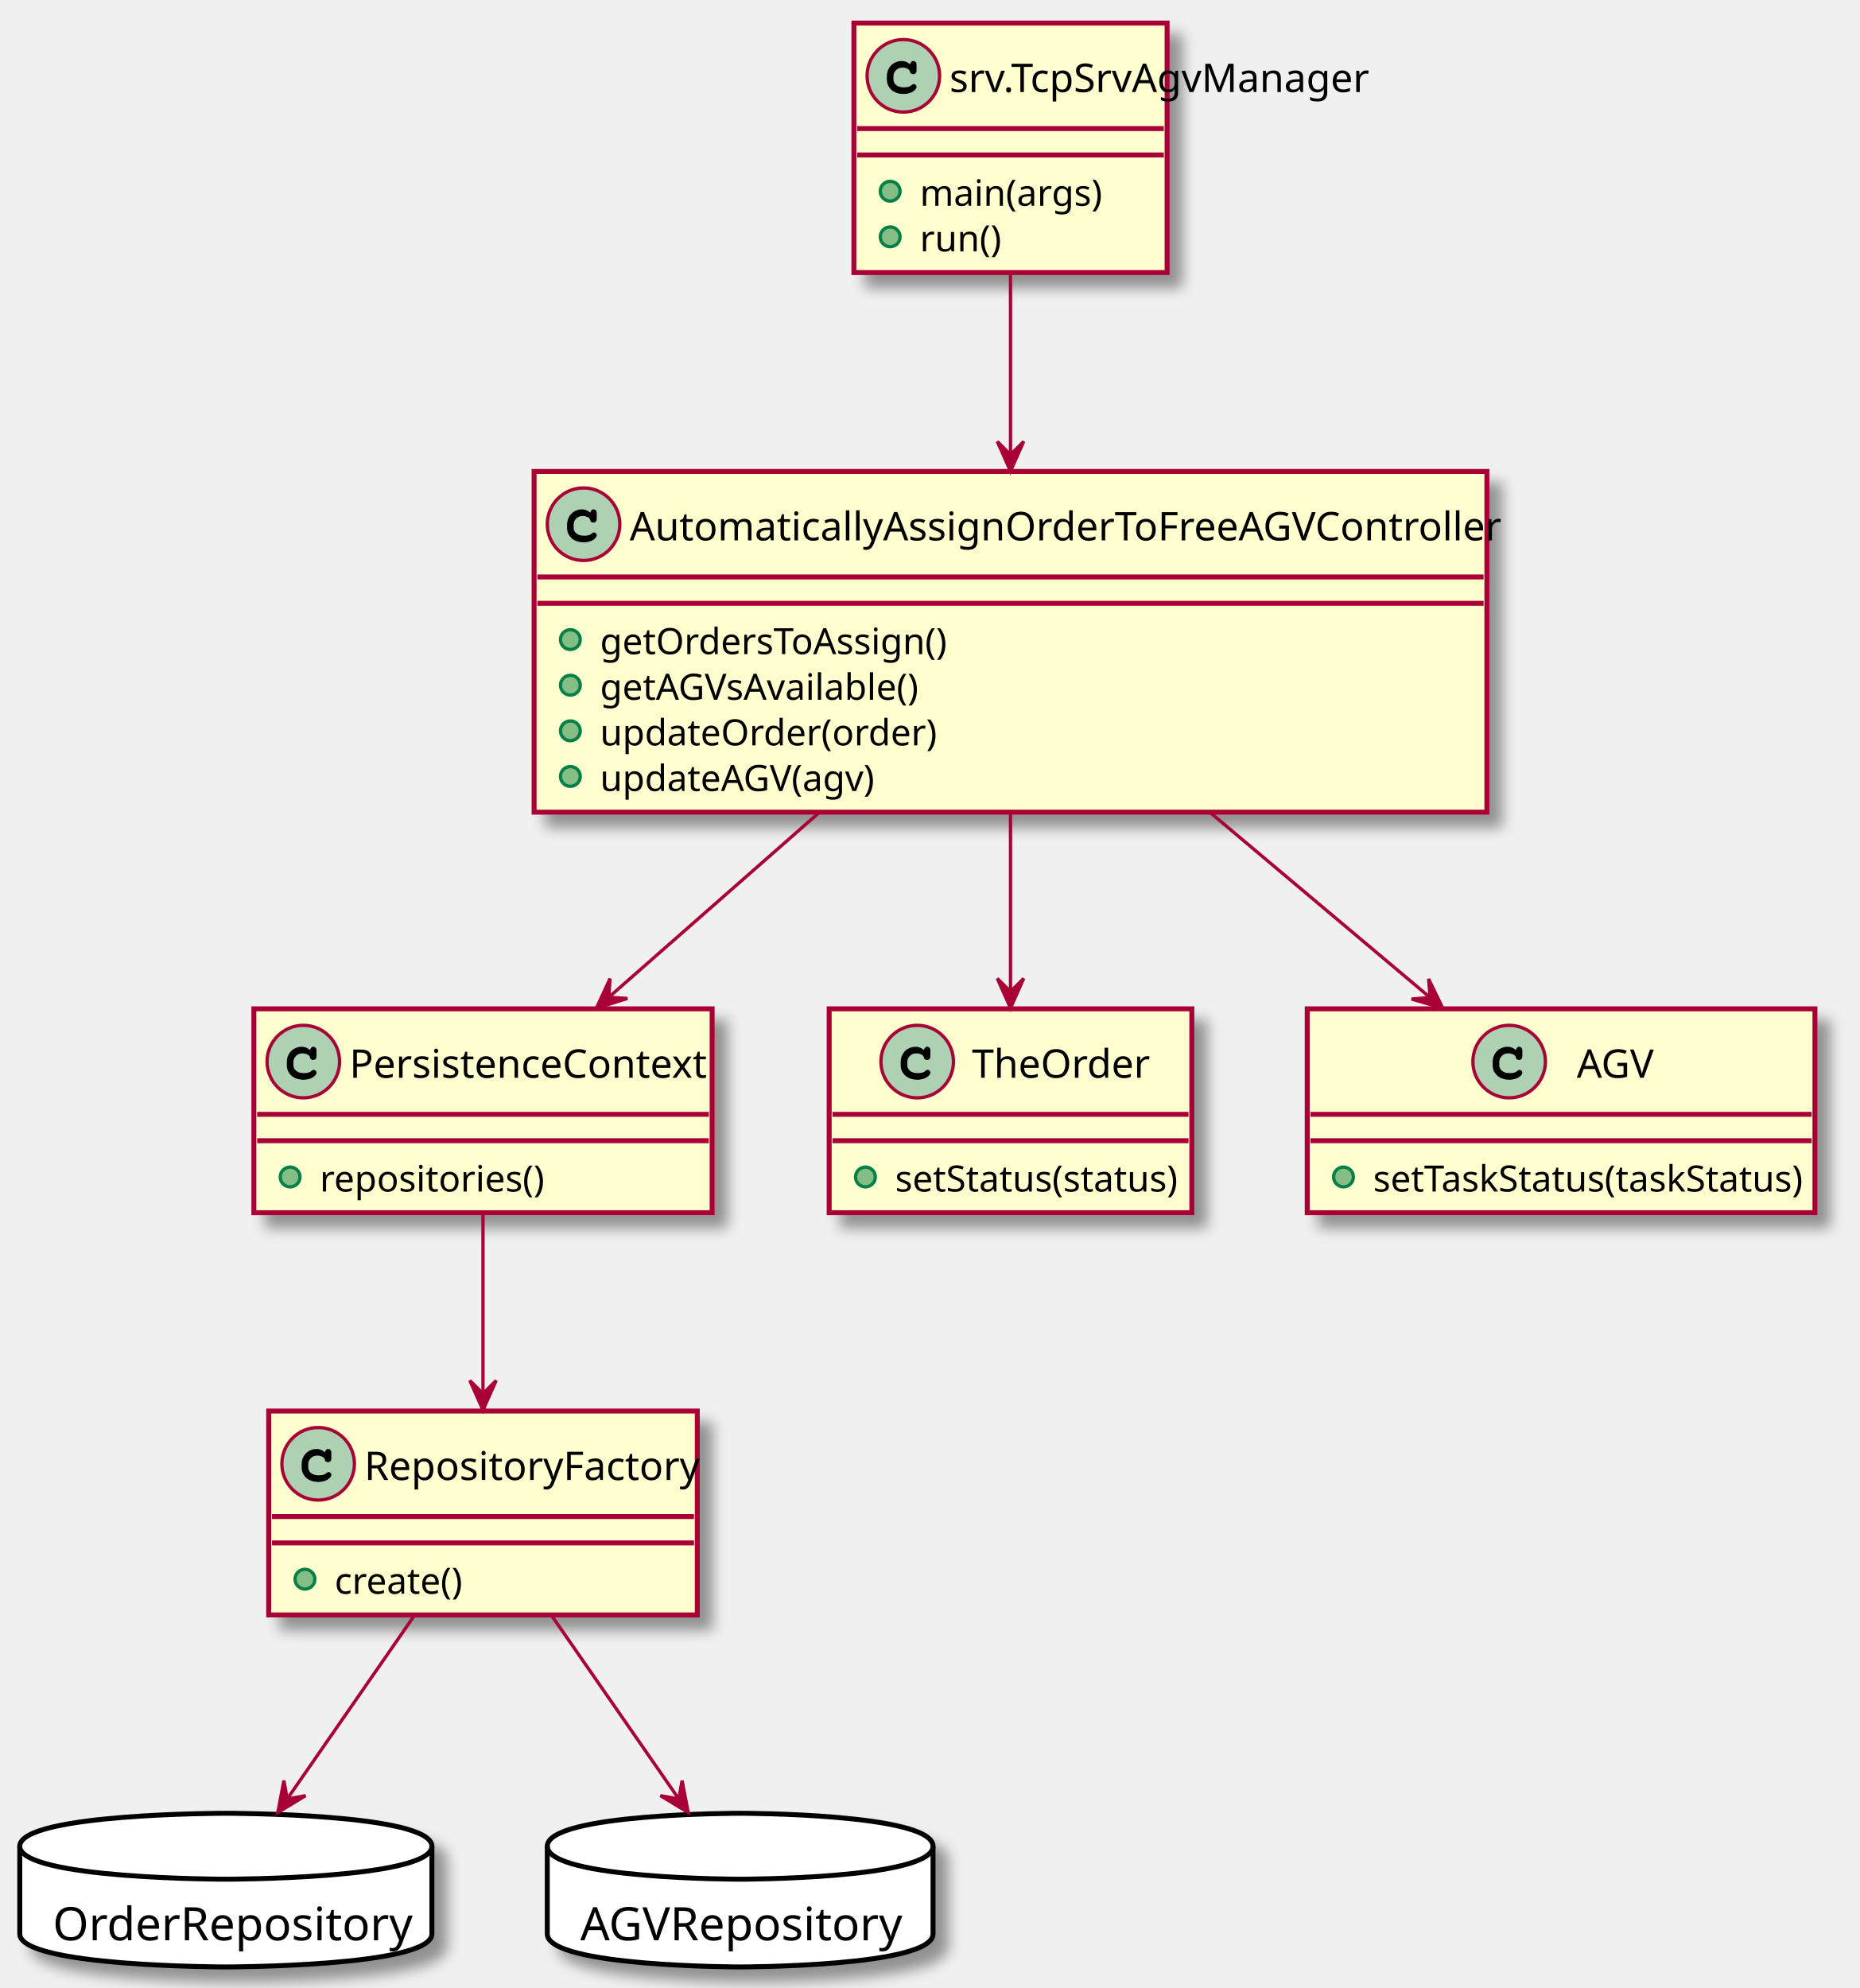
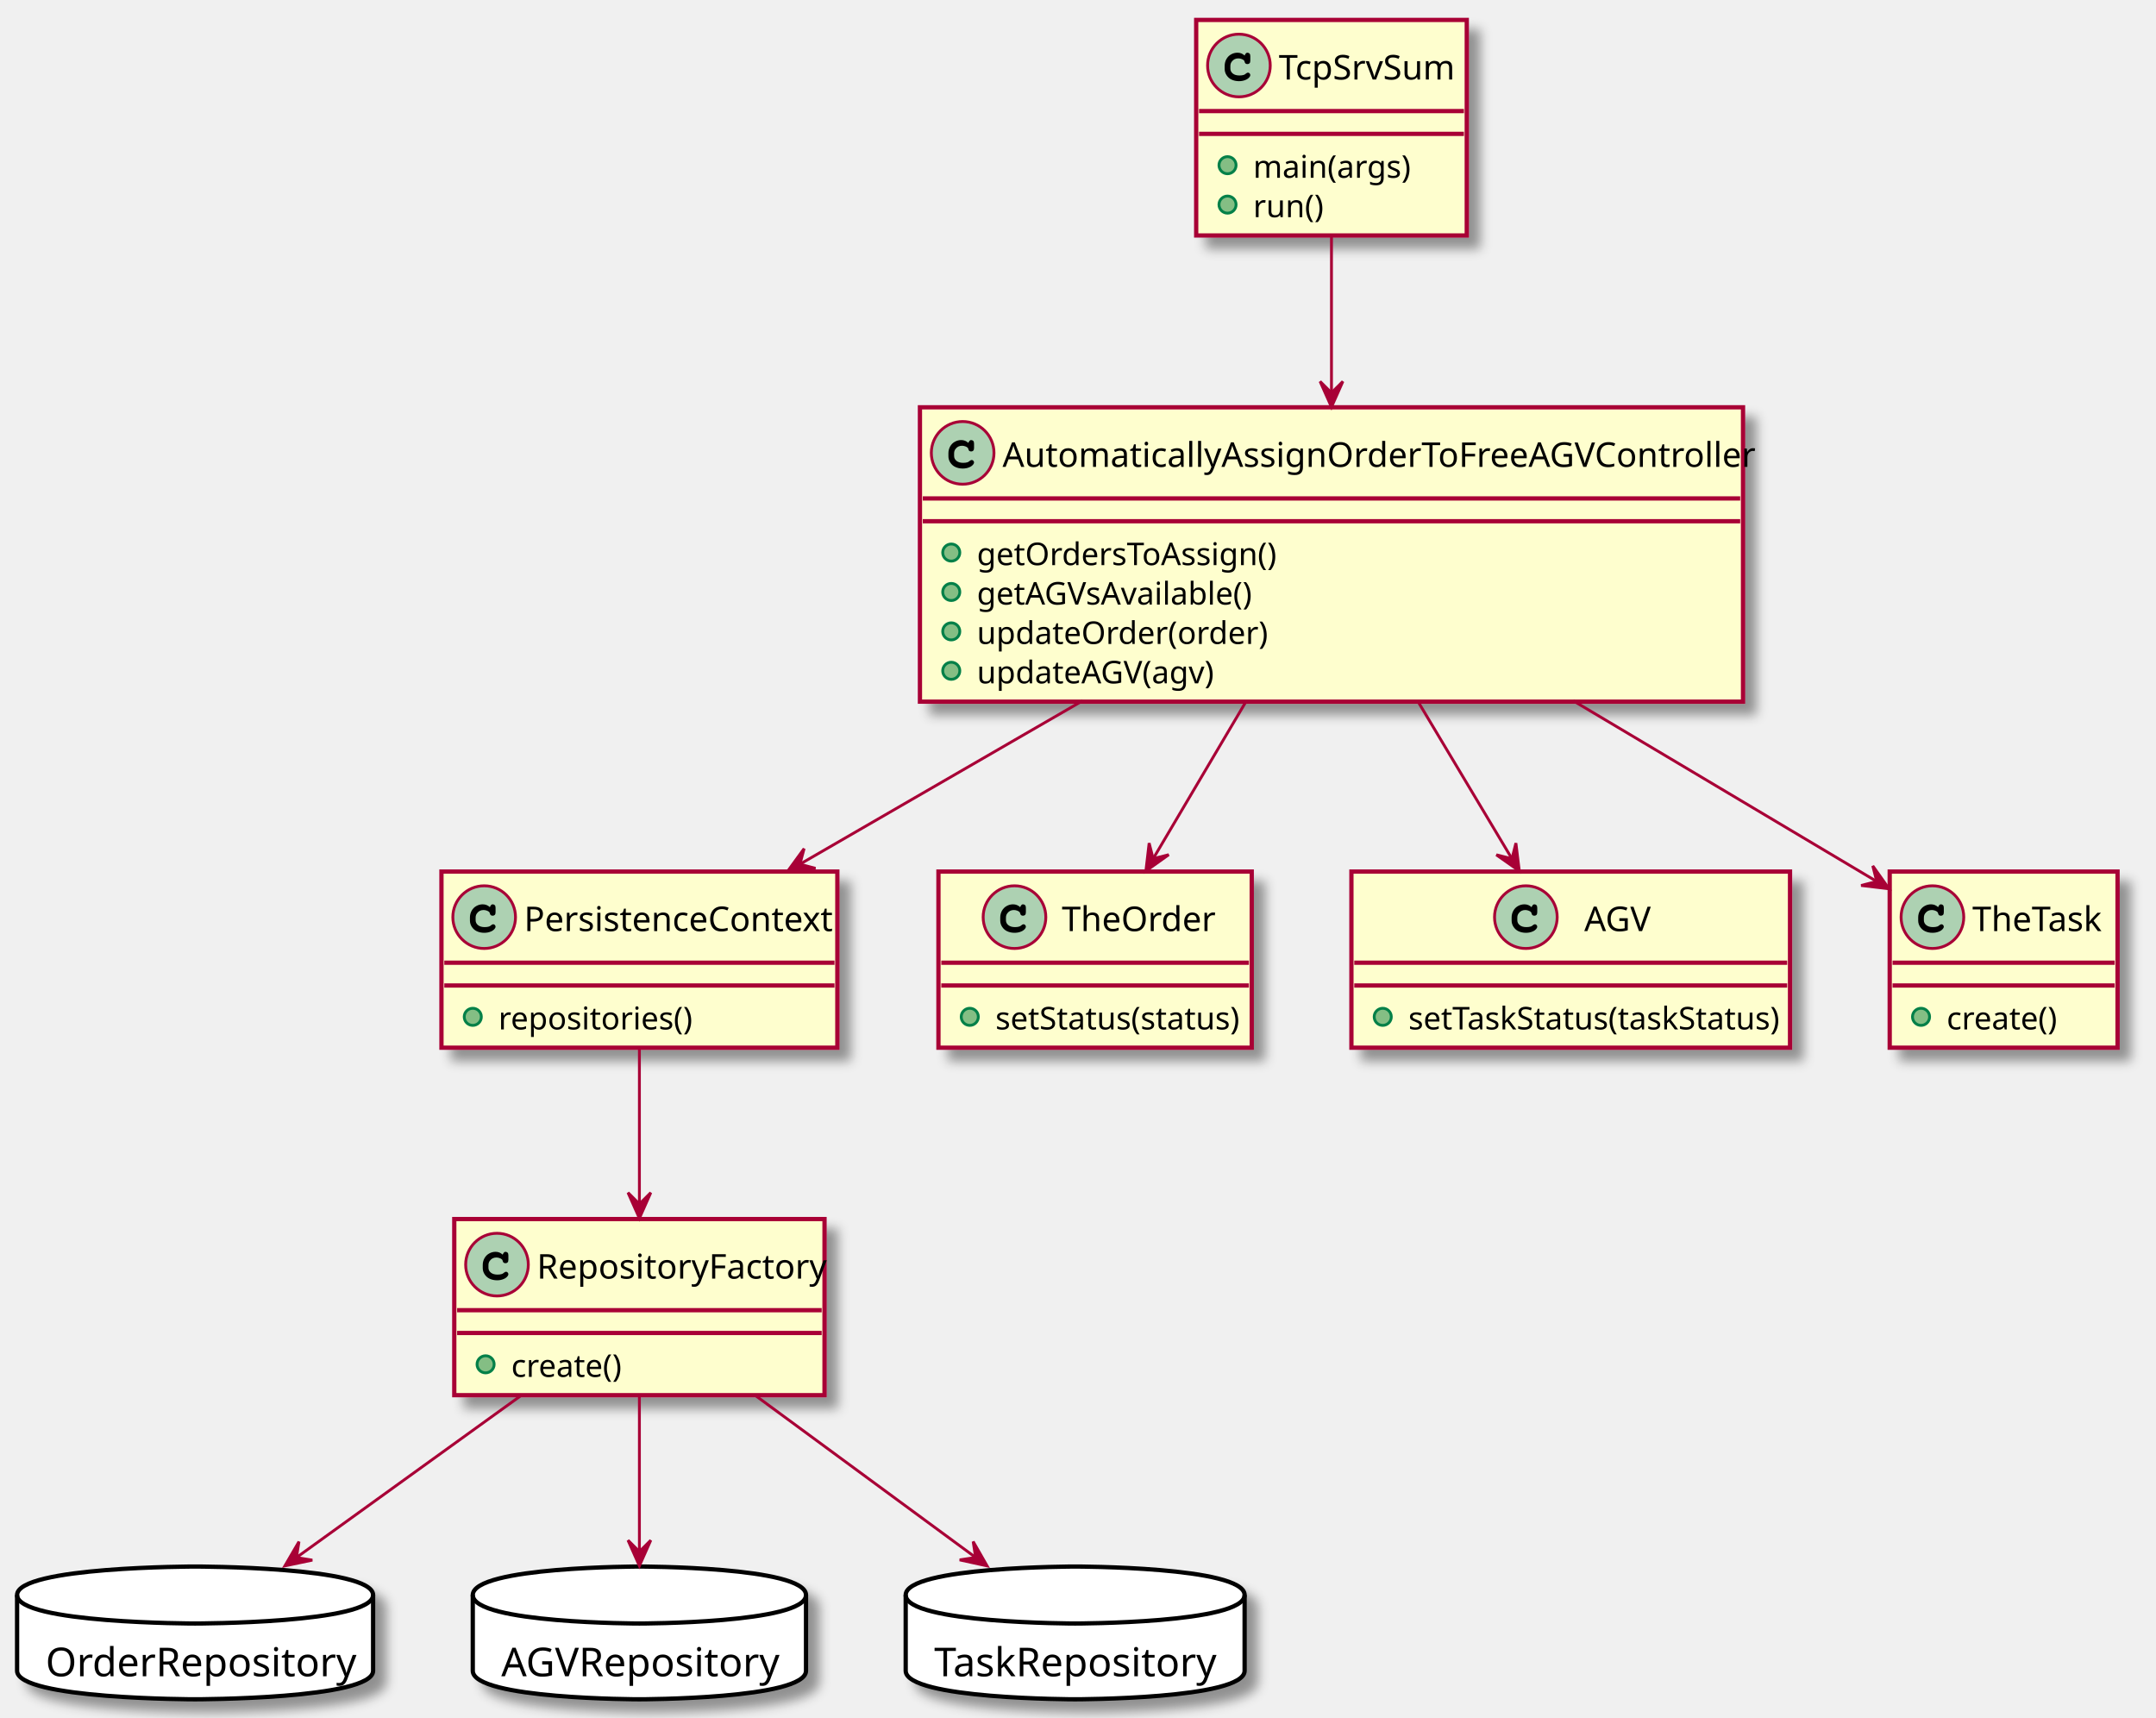
- <svg xmlns="http://www.w3.org/2000/svg" contentScriptType="application/ecmascript" contentStyleType="text/css" height="603px" preserveAspectRatio="none" style="width:564px;height:603px;background:#FFFFFF;" version="1.1" viewBox="0 0 564 603" width="564px" zoomAndPan="magnify">
+ <svg xmlns="http://www.w3.org/2000/svg" contentScriptType="application/ecmascript" contentStyleType="text/css" height="603px" preserveAspectRatio="none" style="width:757px;height:603px;background:#FFFFFF;" version="1.1" viewBox="0 0 757 603" width="757px" zoomAndPan="magnify">
  <defs>
-     <filter height="300%" id="f1twws07o2faf8" width="300%" x="-1" y="-1">
+     <filter height="300%" id="f1nowx1v60wg79" width="300%" x="-1" y="-1">
      <feGaussianBlur result="blurOut" stdDeviation="2.0" />
      <feColorMatrix in="blurOut" result="blurOut2" type="matrix" values="0 0 0 0 0 0 0 0 0 0 0 0 0 0 0 0 0 0 .4 0" />
      <feOffset dx="4.0" dy="4.0" in="blurOut2" result="blurOut3" />
      <feBlend in="SourceGraphic" in2="blurOut3" mode="normal" />
    </filter>
  </defs>
  <g>
-     <path d="M6,560 C6,550 68.5,550 68.5,550 C68.5,550 131,550 131,560 L131,586.609 C131,596.609 68.5,596.609 68.5,596.609 C68.5,596.609 6,596.609 6,586.609 L6,560 " fill="#FFFFFF" filter="url(#f1twws07o2faf8)" style="stroke:#000000;stroke-width:1.5;" />
+     <path d="M6,560 C6,550 68.5,550 68.5,550 C68.5,550 131,550 131,560 L131,586.609 C131,596.609 68.5,596.609 68.5,596.609 C68.5,596.609 6,596.609 6,586.609 L6,560 " fill="#FFFFFF" filter="url(#f1nowx1v60wg79)" style="stroke:#000000;stroke-width:1.5;" />
    <path d="M6,560 C6,570 68.5,570 68.5,570 C68.5,570 131,570 131,560 " fill="none" style="stroke:#000000;stroke-width:1.5;" />
    <text fill="#000000" font-family="sans-serif" font-size="14" lengthAdjust="spacing" textLength="105" x="16" y="588.533">OrderRepository</text>
-     <path d="M166,560 C166,550 224.5,550 224.5,550 C224.5,550 283,550 283,560 L283,586.609 C283,596.609 224.5,596.609 224.5,596.609 C224.5,596.609 166,596.609 166,586.609 L166,560 " fill="#FFFFFF" filter="url(#f1twws07o2faf8)" style="stroke:#000000;stroke-width:1.5;" />
+     <path d="M166,560 C166,550 224.5,550 224.5,550 C224.5,550 283,550 283,560 L283,586.609 C283,596.609 224.5,596.609 224.5,596.609 C224.5,596.609 166,596.609 166,586.609 L166,560 " fill="#FFFFFF" filter="url(#f1nowx1v60wg79)" style="stroke:#000000;stroke-width:1.5;" />
    <path d="M166,560 C166,570 224.5,570 224.5,570 C224.5,570 283,570 283,560 " fill="none" style="stroke:#000000;stroke-width:1.5;" />
    <text fill="#000000" font-family="sans-serif" font-size="14" lengthAdjust="spacing" textLength="97" x="176" y="588.533">AGVRepository</text>
-     <rect codeLine="2" fill="#FEFECE" filter="url(#f1twws07o2faf8)" height="75.672" id="srv.TcpSrvAgvManager" style="stroke:#A80036;stroke-width:1.5;" width="95" x="259" y="7" />
-     <ellipse cx="274" cy="23" fill="#ADD1B2" rx="11" ry="11" style="stroke:#A80036;stroke-width:1.0;" />
-     <path d="M276,19.5 Q276.203,19 276.438,18.75 Q276.672,18.5 276.938,18.5 Q277.406,18.5 277.703,18.781 Q278,19.062 278,19.719 L278,21.281 Q278,21.938 277.719,22.219 Q277.438,22.5 277,22.5 Q276.609,22.5 276.359,22.328 Q276.109,22.156 276,21.703 Q275.953,21.391 275.781,21.219 Q275.469,20.891 274.906,20.703 Q274.344,20.5 273.781,20.5 Q273.078,20.5 272.484,20.781 Q271.906,21.062 271.453,21.688 Q271,22.312 271,23.172 L271,24.094 Q271,25.125 271.844,25.812 Q272.688,26.5 274.188,26.5 Q275.078,26.5 275.703,26.297 Q276.062,26.188 276.469,25.828 Q276.734,25.625 276.875,25.562 Q277.016,25.5 277.188,25.5 Q277.516,25.5 277.75,25.766 Q278,26.016 278,26.375 Q278,26.719 277.656,27.125 Q277.156,27.719 276.359,28.047 Q275.312,28.5 274.031,28.5 Q272.531,28.5 271.328,27.906 Q270.359,27.438 269.672,26.422 Q269,25.406 269,24.203 L269,23.109 Q269,21.859 269.594,20.766 Q270.203,19.672 271.25,19.094 Q272.312,18.5 273.5,18.5 Q274.219,18.5 274.844,18.75 Q275.469,19 276,19.5 Z " fill="#000000" />
-     <text fill="#000000" font-family="sans-serif" font-size="12" lengthAdjust="spacing" textLength="63" x="288" y="27.91">srv.TcpSrvAgvManager</text>
-     <line style="stroke:#A80036;stroke-width:1.5;" x1="260" x2="353" y1="39" y2="39" />
-     <line style="stroke:#A80036;stroke-width:1.5;" x1="260" x2="353" y1="47" y2="47" />
-     <ellipse cx="270" cy="58" fill="#84BE84" rx="3" ry="3" style="stroke:#038048;stroke-width:1.0;" />
-     <text fill="#000000" font-family="sans-serif" font-size="11" lengthAdjust="spacing" textLength="52" x="279" y="62.419">main(args)</text>
-     <ellipse cx="270" cy="71.836" fill="#84BE84" rx="3" ry="3" style="stroke:#038048;stroke-width:1.0;" />
-     <text fill="#000000" font-family="sans-serif" font-size="11" lengthAdjust="spacing" textLength="24" x="279" y="76.255">run()</text>
-     <rect codeLine="7" fill="#FEFECE" filter="url(#f1twws07o2faf8)" height="103.344" id="AutomaticallyAssignOrderToFreeAGVController" style="stroke:#A80036;stroke-width:1.5;" width="289" x="162" y="143" />
-     <ellipse cx="177" cy="159" fill="#ADD1B2" rx="11" ry="11" style="stroke:#A80036;stroke-width:1.0;" />
-     <path d="M179,155.5 Q179.203,155 179.438,154.75 Q179.672,154.5 179.938,154.5 Q180.406,154.5 180.703,154.781 Q181,155.062 181,155.719 L181,157.281 Q181,157.938 180.719,158.219 Q180.438,158.5 180,158.5 Q179.609,158.5 179.359,158.328 Q179.109,158.156 179,157.703 Q178.953,157.391 178.781,157.219 Q178.469,156.891 177.906,156.703 Q177.344,156.5 176.781,156.5 Q176.078,156.5 175.484,156.781 Q174.906,157.062 174.453,157.688 Q174,158.312 174,159.172 L174,160.094 Q174,161.125 174.844,161.812 Q175.688,162.5 177.188,162.5 Q178.078,162.5 178.703,162.297 Q179.062,162.188 179.469,161.828 Q179.734,161.625 179.875,161.562 Q180.016,161.5 180.188,161.5 Q180.516,161.5 180.75,161.766 Q181,162.016 181,162.375 Q181,162.719 180.656,163.125 Q180.156,163.719 179.359,164.047 Q178.312,164.5 177.031,164.5 Q175.531,164.5 174.328,163.906 Q173.359,163.438 172.672,162.422 Q172,161.406 172,160.203 L172,159.109 Q172,157.859 172.594,156.766 Q173.203,155.672 174.25,155.094 Q175.312,154.5 176.5,154.5 Q177.219,154.5 177.844,154.75 Q178.469,155 179,155.5 Z " fill="#000000" />
-     <text fill="#000000" font-family="sans-serif" font-size="12" lengthAdjust="spacing" textLength="257" x="191" y="163.91">AutomaticallyAssignOrderToFreeAGVController</text>
-     <line style="stroke:#A80036;stroke-width:1.5;" x1="163" x2="450" y1="175" y2="175" />
-     <line style="stroke:#A80036;stroke-width:1.5;" x1="163" x2="450" y1="183" y2="183" />
-     <ellipse cx="173" cy="194" fill="#84BE84" rx="3" ry="3" style="stroke:#038048;stroke-width:1.0;" />
-     <text fill="#000000" font-family="sans-serif" font-size="11" lengthAdjust="spacing" textLength="103" x="182" y="198.419">getOrdersToAssign()</text>
-     <ellipse cx="173" cy="207.836" fill="#84BE84" rx="3" ry="3" style="stroke:#038048;stroke-width:1.0;" />
-     <text fill="#000000" font-family="sans-serif" font-size="11" lengthAdjust="spacing" textLength="97" x="182" y="212.255">getAGVsAvailable()</text>
-     <ellipse cx="173" cy="221.672" fill="#84BE84" rx="3" ry="3" style="stroke:#038048;stroke-width:1.0;" />
-     <text fill="#000000" font-family="sans-serif" font-size="11" lengthAdjust="spacing" textLength="95" x="182" y="226.091">updateOrder(order)</text>
-     <ellipse cx="173" cy="235.508" fill="#84BE84" rx="3" ry="3" style="stroke:#038048;stroke-width:1.0;" />
-     <text fill="#000000" font-family="sans-serif" font-size="11" lengthAdjust="spacing" textLength="83" x="182" y="239.927">updateAGV(agv)</text>
-     <rect codeLine="14" fill="#FEFECE" filter="url(#f1twws07o2faf8)" height="61.836" id="PersistenceContext" style="stroke:#A80036;stroke-width:1.5;" width="139" x="77" y="306" />
-     <ellipse cx="92" cy="322" fill="#ADD1B2" rx="11" ry="11" style="stroke:#A80036;stroke-width:1.0;" />
-     <path d="M94,318.5 Q94.203,318 94.438,317.75 Q94.672,317.5 94.938,317.5 Q95.406,317.5 95.703,317.781 Q96,318.062 96,318.719 L96,320.281 Q96,320.938 95.719,321.219 Q95.438,321.5 95,321.5 Q94.609,321.5 94.359,321.328 Q94.109,321.156 94,320.703 Q93.953,320.391 93.781,320.219 Q93.469,319.891 92.906,319.703 Q92.344,319.5 91.781,319.5 Q91.078,319.5 90.484,319.781 Q89.906,320.062 89.453,320.688 Q89,321.312 89,322.172 L89,323.094 Q89,324.125 89.844,324.812 Q90.688,325.5 92.188,325.5 Q93.078,325.5 93.703,325.297 Q94.062,325.188 94.469,324.828 Q94.734,324.625 94.875,324.562 Q95.016,324.5 95.188,324.5 Q95.516,324.5 95.75,324.766 Q96,325.016 96,325.375 Q96,325.719 95.656,326.125 Q95.156,326.719 94.359,327.047 Q93.312,327.5 92.031,327.5 Q90.531,327.5 89.328,326.906 Q88.359,326.438 87.672,325.422 Q87,324.406 87,323.203 L87,322.109 Q87,320.859 87.594,319.766 Q88.203,318.672 89.25,318.094 Q90.312,317.5 91.5,317.5 Q92.219,317.5 92.844,317.75 Q93.469,318 94,318.5 Z " fill="#000000" />
-     <text fill="#000000" font-family="sans-serif" font-size="12" lengthAdjust="spacing" textLength="107" x="106" y="326.91">PersistenceContext</text>
-     <line style="stroke:#A80036;stroke-width:1.5;" x1="78" x2="215" y1="338" y2="338" />
-     <line style="stroke:#A80036;stroke-width:1.5;" x1="78" x2="215" y1="346" y2="346" />
-     <ellipse cx="88" cy="357" fill="#84BE84" rx="3" ry="3" style="stroke:#038048;stroke-width:1.0;" />
-     <text fill="#000000" font-family="sans-serif" font-size="11" lengthAdjust="spacing" textLength="65" x="97" y="361.419">repositories()</text>
-     <rect codeLine="18" fill="#FEFECE" filter="url(#f1twws07o2faf8)" height="61.836" id="RepositoryFactory" style="stroke:#A80036;stroke-width:1.5;" width="130" x="81.5" y="428" />
-     <ellipse cx="96.5" cy="444" fill="#ADD1B2" rx="11" ry="11" style="stroke:#A80036;stroke-width:1.0;" />
-     <path d="M98.5,440.5 Q98.703,440 98.938,439.75 Q99.172,439.5 99.438,439.5 Q99.906,439.5 100.203,439.781 Q100.5,440.062 100.5,440.719 L100.5,442.281 Q100.5,442.938 100.219,443.219 Q99.938,443.5 99.5,443.5 Q99.109,443.5 98.859,443.328 Q98.609,443.156 98.5,442.703 Q98.453,442.391 98.281,442.219 Q97.969,441.891 97.406,441.703 Q96.844,441.5 96.281,441.5 Q95.578,441.5 94.984,441.781 Q94.406,442.062 93.953,442.688 Q93.5,443.312 93.5,444.172 L93.5,445.094 Q93.5,446.125 94.344,446.812 Q95.188,447.5 96.688,447.5 Q97.578,447.5 98.203,447.297 Q98.562,447.188 98.969,446.828 Q99.234,446.625 99.375,446.562 Q99.516,446.5 99.688,446.5 Q100.016,446.5 100.25,446.766 Q100.5,447.016 100.5,447.375 Q100.5,447.719 100.156,448.125 Q99.656,448.719 98.859,449.047 Q97.812,449.5 96.531,449.5 Q95.031,449.5 93.828,448.906 Q92.859,448.438 92.172,447.422 Q91.5,446.406 91.5,445.203 L91.5,444.109 Q91.5,442.859 92.094,441.766 Q92.703,440.672 93.75,440.094 Q94.812,439.5 96,439.5 Q96.719,439.5 97.344,439.75 Q97.969,440 98.5,440.5 Z " fill="#000000" />
-     <text fill="#000000" font-family="sans-serif" font-size="12" lengthAdjust="spacing" textLength="98" x="110.5" y="448.91">RepositoryFactory</text>
-     <line style="stroke:#A80036;stroke-width:1.5;" x1="82.5" x2="210.5" y1="460" y2="460" />
-     <line style="stroke:#A80036;stroke-width:1.5;" x1="82.5" x2="210.5" y1="468" y2="468" />
-     <ellipse cx="92.5" cy="479" fill="#84BE84" rx="3" ry="3" style="stroke:#038048;stroke-width:1.0;" />
-     <text fill="#000000" font-family="sans-serif" font-size="11" lengthAdjust="spacing" textLength="39" x="101.5" y="483.419">create()</text>
-     <rect codeLine="28" fill="#FEFECE" filter="url(#f1twws07o2faf8)" height="61.836" id="TheOrder" style="stroke:#A80036;stroke-width:1.5;" width="110" x="251.5" y="306" />
-     <ellipse cx="278.2" cy="322" fill="#ADD1B2" rx="11" ry="11" style="stroke:#A80036;stroke-width:1.0;" />
-     <path d="M280.2,318.5 Q280.403,318 280.637,317.75 Q280.872,317.5 281.137,317.5 Q281.606,317.5 281.903,317.781 Q282.2,318.062 282.2,318.719 L282.2,320.281 Q282.2,320.938 281.919,321.219 Q281.637,321.5 281.2,321.5 Q280.809,321.5 280.559,321.328 Q280.309,321.156 280.2,320.703 Q280.153,320.391 279.981,320.219 Q279.669,319.891 279.106,319.703 Q278.544,319.5 277.981,319.5 Q277.278,319.5 276.684,319.781 Q276.106,320.062 275.653,320.688 Q275.2,321.312 275.2,322.172 L275.2,323.094 Q275.2,324.125 276.044,324.812 Q276.887,325.5 278.387,325.5 Q279.278,325.5 279.903,325.297 Q280.262,325.188 280.669,324.828 Q280.934,324.625 281.075,324.562 Q281.216,324.5 281.387,324.5 Q281.716,324.5 281.95,324.766 Q282.2,325.016 282.2,325.375 Q282.2,325.719 281.856,326.125 Q281.356,326.719 280.559,327.047 Q279.512,327.5 278.231,327.5 Q276.731,327.5 275.528,326.906 Q274.559,326.438 273.872,325.422 Q273.2,324.406 273.2,323.203 L273.2,322.109 Q273.2,320.859 273.794,319.766 Q274.403,318.672 275.45,318.094 Q276.512,317.5 277.7,317.5 Q278.419,317.5 279.044,317.75 Q279.669,318 280.2,318.5 Z " fill="#000000" />
-     <text fill="#000000" font-family="sans-serif" font-size="12" lengthAdjust="spacing" textLength="52" x="294.8" y="326.91">TheOrder</text>
-     <line style="stroke:#A80036;stroke-width:1.5;" x1="252.5" x2="360.5" y1="338" y2="338" />
-     <line style="stroke:#A80036;stroke-width:1.5;" x1="252.5" x2="360.5" y1="346" y2="346" />
-     <ellipse cx="262.5" cy="357" fill="#84BE84" rx="3" ry="3" style="stroke:#038048;stroke-width:1.0;" />
-     <text fill="#000000" font-family="sans-serif" font-size="11" lengthAdjust="spacing" textLength="84" x="271.5" y="361.419">setStatus(status)</text>
-     <rect codeLine="32" fill="#FEFECE" filter="url(#f1twws07o2faf8)" height="61.836" id="AGV" style="stroke:#A80036;stroke-width:1.5;" width="154" x="396.5" y="306" />
-     <ellipse cx="457.75" cy="322" fill="#ADD1B2" rx="11" ry="11" style="stroke:#A80036;stroke-width:1.0;" />
-     <path d="M459.75,318.5 Q459.953,318 460.188,317.75 Q460.422,317.5 460.688,317.5 Q461.156,317.5 461.453,317.781 Q461.75,318.062 461.75,318.719 L461.75,320.281 Q461.75,320.938 461.469,321.219 Q461.188,321.5 460.75,321.5 Q460.359,321.5 460.109,321.328 Q459.859,321.156 459.75,320.703 Q459.703,320.391 459.531,320.219 Q459.219,319.891 458.656,319.703 Q458.094,319.5 457.531,319.5 Q456.828,319.5 456.234,319.781 Q455.656,320.062 455.203,320.688 Q454.75,321.312 454.75,322.172 L454.75,323.094 Q454.75,324.125 455.594,324.812 Q456.438,325.5 457.938,325.5 Q458.828,325.5 459.453,325.297 Q459.812,325.188 460.219,324.828 Q460.484,324.625 460.625,324.562 Q460.766,324.5 460.938,324.5 Q461.266,324.5 461.5,324.766 Q461.75,325.016 461.75,325.375 Q461.75,325.719 461.406,326.125 Q460.906,326.719 460.109,327.047 Q459.062,327.5 457.781,327.5 Q456.281,327.5 455.078,326.906 Q454.109,326.438 453.422,325.422 Q452.75,324.406 452.75,323.203 L452.75,322.109 Q452.75,320.859 453.344,319.766 Q453.953,318.672 455,318.094 Q456.062,317.5 457.25,317.5 Q457.969,317.5 458.594,317.75 Q459.219,318 459.75,318.5 Z " fill="#000000" />
-     <text fill="#000000" font-family="sans-serif" font-size="12" lengthAdjust="spacing" textLength="23" x="478.25" y="326.91">AGV</text>
-     <line style="stroke:#A80036;stroke-width:1.5;" x1="397.5" x2="549.5" y1="338" y2="338" />
-     <line style="stroke:#A80036;stroke-width:1.5;" x1="397.5" x2="549.5" y1="346" y2="346" />
-     <ellipse cx="407.5" cy="357" fill="#84BE84" rx="3" ry="3" style="stroke:#038048;stroke-width:1.0;" />
-     <text fill="#000000" font-family="sans-serif" font-size="11" lengthAdjust="spacing" textLength="128" x="416.5" y="361.419">setTaskStatus(taskStatus)</text>
-     <path codeLine="36" d="M306.5,83.22 C306.5,99.76 306.5,119.57 306.5,137.82 " fill="none" id="srv.TcpSrvAgvManager-to-AutomaticallyAssignOrderToFreeAGVController" style="stroke:#A80036;stroke-width:1.0;" />
-     <polygon fill="#A80036" points="306.5,142.92,310.5,133.92,306.5,137.92,302.5,133.92,306.5,142.92" style="stroke:#A80036;stroke-width:1.0;" />
-     <path codeLine="38" d="M248.74,246.22 C227.42,264.94 203.82,285.67 184.67,302.48 " fill="none" id="AutomaticallyAssignOrderToFreeAGVController-to-PersistenceContext" style="stroke:#A80036;stroke-width:1.0;" />
-     <polygon fill="#A80036" points="180.9,305.79,190.302,302.856,184.657,302.49,185.022,296.845,180.9,305.79" style="stroke:#A80036;stroke-width:1.0;" />
-     <path codeLine="40" d="M146.5,368.28 C146.5,384.77 146.5,405.26 146.5,422.49 " fill="none" id="PersistenceContext-to-RepositoryFactory" style="stroke:#A80036;stroke-width:1.0;" />
-     <polygon fill="#A80036" points="146.5,427.73,150.5,418.73,146.5,422.73,142.5,418.73,146.5,427.73" style="stroke:#A80036;stroke-width:1.0;" />
-     <path codeLine="42" d="M125.6,490.15 C113.62,507.43 98.71,528.93 87.13,545.63 " fill="none" id="RepositoryFactory-to-OrderRepository" style="stroke:#A80036;stroke-width:1.0;" />
-     <polygon fill="#A80036" points="84.26,549.77,92.679,544.659,87.112,545.663,86.108,540.096,84.26,549.77" style="stroke:#A80036;stroke-width:1.0;" />
-     <path codeLine="43" d="M167.4,490.15 C179.38,507.43 194.29,528.93 205.87,545.63 " fill="none" id="RepositoryFactory-to-AGVRepository" style="stroke:#A80036;stroke-width:1.0;" />
-     <polygon fill="#A80036" points="208.74,549.77,206.892,540.096,205.888,545.663,200.321,544.659,208.74,549.77" style="stroke:#A80036;stroke-width:1.0;" />
-     <path codeLine="45" d="M306.5,246.22 C306.5,264.32 306.5,284.29 306.5,300.79 " fill="none" id="AutomaticallyAssignOrderToFreeAGVController-to-TheOrder" style="stroke:#A80036;stroke-width:1.0;" />
-     <polygon fill="#A80036" points="306.5,305.79,310.5,296.79,306.5,300.79,302.5,296.79,306.5,305.79" style="stroke:#A80036;stroke-width:1.0;" />
-     <path codeLine="46" d="M366.79,246.22 C389.04,264.94 413.67,285.67 433.66,302.48 " fill="none" id="AutomaticallyAssignOrderToFreeAGVController-to-AGV" style="stroke:#A80036;stroke-width:1.0;" />
-     <polygon fill="#A80036" points="437.6,305.79,433.315,296.922,433.784,302.56,428.146,303.029,437.6,305.79" style="stroke:#A80036;stroke-width:1.0;" />
+     <path d="M318,560 C318,550 377.5,550 377.5,550 C377.5,550 437,550 437,560 L437,586.609 C437,596.609 377.5,596.609 377.5,596.609 C377.5,596.609 318,596.609 318,586.609 L318,560 " fill="#FFFFFF" filter="url(#f1nowx1v60wg79)" style="stroke:#000000;stroke-width:1.5;" />
+     <path d="M318,560 C318,570 377.5,570 377.5,570 C377.5,570 437,570 437,560 " fill="none" style="stroke:#000000;stroke-width:1.5;" />
+     <text fill="#000000" font-family="sans-serif" font-size="14" lengthAdjust="spacing" textLength="99" x="328" y="588.533">TaskRepository</text>
+     <rect codeLine="2" fill="#FEFECE" filter="url(#f1nowx1v60wg79)" height="75.672" id="TcpSrvSum" style="stroke:#A80036;stroke-width:1.5;" width="95" x="420" y="7" />
+     <ellipse cx="435" cy="23" fill="#ADD1B2" rx="11" ry="11" style="stroke:#A80036;stroke-width:1.0;" />
+     <path d="M437,19.5 Q437.203,19 437.438,18.75 Q437.672,18.5 437.938,18.5 Q438.406,18.5 438.703,18.781 Q439,19.062 439,19.719 L439,21.281 Q439,21.938 438.719,22.219 Q438.438,22.5 438,22.5 Q437.609,22.5 437.359,22.328 Q437.109,22.156 437,21.703 Q436.953,21.391 436.781,21.219 Q436.469,20.891 435.906,20.703 Q435.344,20.5 434.781,20.5 Q434.078,20.5 433.484,20.781 Q432.906,21.062 432.453,21.688 Q432,22.312 432,23.172 L432,24.094 Q432,25.125 432.844,25.812 Q433.688,26.5 435.188,26.5 Q436.078,26.5 436.703,26.297 Q437.062,26.188 437.469,25.828 Q437.734,25.625 437.875,25.562 Q438.016,25.5 438.188,25.5 Q438.516,25.5 438.75,25.766 Q439,26.016 439,26.375 Q439,26.719 438.656,27.125 Q438.156,27.719 437.359,28.047 Q436.312,28.5 435.031,28.5 Q433.531,28.5 432.328,27.906 Q431.359,27.438 430.672,26.422 Q430,25.406 430,24.203 L430,23.109 Q430,21.859 430.594,20.766 Q431.203,19.672 432.25,19.094 Q433.312,18.5 434.5,18.5 Q435.219,18.5 435.844,18.75 Q436.469,19 437,19.5 Z " fill="#000000" />
+     <text fill="#000000" font-family="sans-serif" font-size="12" lengthAdjust="spacing" textLength="63" x="449" y="27.91">TcpSrvSum</text>
+     <line style="stroke:#A80036;stroke-width:1.5;" x1="421" x2="514" y1="39" y2="39" />
+     <line style="stroke:#A80036;stroke-width:1.5;" x1="421" x2="514" y1="47" y2="47" />
+     <ellipse cx="431" cy="58" fill="#84BE84" rx="3" ry="3" style="stroke:#038048;stroke-width:1.0;" />
+     <text fill="#000000" font-family="sans-serif" font-size="11" lengthAdjust="spacing" textLength="52" x="440" y="62.419">main(args)</text>
+     <ellipse cx="431" cy="71.836" fill="#84BE84" rx="3" ry="3" style="stroke:#038048;stroke-width:1.0;" />
+     <text fill="#000000" font-family="sans-serif" font-size="11" lengthAdjust="spacing" textLength="24" x="440" y="76.255">run()</text>
+     <rect codeLine="7" fill="#FEFECE" filter="url(#f1nowx1v60wg79)" height="103.344" id="AutomaticallyAssignOrderToFreeAGVController" style="stroke:#A80036;stroke-width:1.5;" width="289" x="323" y="143" />
+     <ellipse cx="338" cy="159" fill="#ADD1B2" rx="11" ry="11" style="stroke:#A80036;stroke-width:1.0;" />
+     <path d="M340,155.5 Q340.203,155 340.438,154.75 Q340.672,154.5 340.938,154.5 Q341.406,154.5 341.703,154.781 Q342,155.062 342,155.719 L342,157.281 Q342,157.938 341.719,158.219 Q341.438,158.5 341,158.5 Q340.609,158.5 340.359,158.328 Q340.109,158.156 340,157.703 Q339.953,157.391 339.781,157.219 Q339.469,156.891 338.906,156.703 Q338.344,156.5 337.781,156.5 Q337.078,156.5 336.484,156.781 Q335.906,157.062 335.453,157.688 Q335,158.312 335,159.172 L335,160.094 Q335,161.125 335.844,161.812 Q336.688,162.5 338.188,162.5 Q339.078,162.5 339.703,162.297 Q340.062,162.188 340.469,161.828 Q340.734,161.625 340.875,161.562 Q341.016,161.5 341.188,161.5 Q341.516,161.5 341.75,161.766 Q342,162.016 342,162.375 Q342,162.719 341.656,163.125 Q341.156,163.719 340.359,164.047 Q339.312,164.5 338.031,164.5 Q336.531,164.5 335.328,163.906 Q334.359,163.438 333.672,162.422 Q333,161.406 333,160.203 L333,159.109 Q333,157.859 333.594,156.766 Q334.203,155.672 335.25,155.094 Q336.312,154.5 337.5,154.5 Q338.219,154.5 338.844,154.75 Q339.469,155 340,155.5 Z " fill="#000000" />
+     <text fill="#000000" font-family="sans-serif" font-size="12" lengthAdjust="spacing" textLength="257" x="352" y="163.91">AutomaticallyAssignOrderToFreeAGVController</text>
+     <line style="stroke:#A80036;stroke-width:1.5;" x1="324" x2="611" y1="175" y2="175" />
+     <line style="stroke:#A80036;stroke-width:1.5;" x1="324" x2="611" y1="183" y2="183" />
+     <ellipse cx="334" cy="194" fill="#84BE84" rx="3" ry="3" style="stroke:#038048;stroke-width:1.0;" />
+     <text fill="#000000" font-family="sans-serif" font-size="11" lengthAdjust="spacing" textLength="103" x="343" y="198.419">getOrdersToAssign()</text>
+     <ellipse cx="334" cy="207.836" fill="#84BE84" rx="3" ry="3" style="stroke:#038048;stroke-width:1.0;" />
+     <text fill="#000000" font-family="sans-serif" font-size="11" lengthAdjust="spacing" textLength="97" x="343" y="212.255">getAGVsAvailable()</text>
+     <ellipse cx="334" cy="221.672" fill="#84BE84" rx="3" ry="3" style="stroke:#038048;stroke-width:1.0;" />
+     <text fill="#000000" font-family="sans-serif" font-size="11" lengthAdjust="spacing" textLength="95" x="343" y="226.091">updateOrder(order)</text>
+     <ellipse cx="334" cy="235.508" fill="#84BE84" rx="3" ry="3" style="stroke:#038048;stroke-width:1.0;" />
+     <text fill="#000000" font-family="sans-serif" font-size="11" lengthAdjust="spacing" textLength="83" x="343" y="239.927">updateAGV(agv)</text>
+     <rect codeLine="14" fill="#FEFECE" filter="url(#f1nowx1v60wg79)" height="61.836" id="PersistenceContext" style="stroke:#A80036;stroke-width:1.5;" width="139" x="155" y="306" />
+     <ellipse cx="170" cy="322" fill="#ADD1B2" rx="11" ry="11" style="stroke:#A80036;stroke-width:1.0;" />
+     <path d="M172,318.5 Q172.203,318 172.438,317.75 Q172.672,317.5 172.938,317.5 Q173.406,317.5 173.703,317.781 Q174,318.062 174,318.719 L174,320.281 Q174,320.938 173.719,321.219 Q173.438,321.5 173,321.5 Q172.609,321.5 172.359,321.328 Q172.109,321.156 172,320.703 Q171.953,320.391 171.781,320.219 Q171.469,319.891 170.906,319.703 Q170.344,319.5 169.781,319.5 Q169.078,319.5 168.484,319.781 Q167.906,320.062 167.453,320.688 Q167,321.312 167,322.172 L167,323.094 Q167,324.125 167.844,324.812 Q168.688,325.5 170.188,325.5 Q171.078,325.5 171.703,325.297 Q172.062,325.188 172.469,324.828 Q172.734,324.625 172.875,324.562 Q173.016,324.5 173.188,324.5 Q173.516,324.5 173.75,324.766 Q174,325.016 174,325.375 Q174,325.719 173.656,326.125 Q173.156,326.719 172.359,327.047 Q171.312,327.5 170.031,327.5 Q168.531,327.5 167.328,326.906 Q166.359,326.438 165.672,325.422 Q165,324.406 165,323.203 L165,322.109 Q165,320.859 165.594,319.766 Q166.203,318.672 167.25,318.094 Q168.312,317.5 169.5,317.5 Q170.219,317.5 170.844,317.75 Q171.469,318 172,318.5 Z " fill="#000000" />
+     <text fill="#000000" font-family="sans-serif" font-size="12" lengthAdjust="spacing" textLength="107" x="184" y="326.91">PersistenceContext</text>
+     <line style="stroke:#A80036;stroke-width:1.5;" x1="156" x2="293" y1="338" y2="338" />
+     <line style="stroke:#A80036;stroke-width:1.5;" x1="156" x2="293" y1="346" y2="346" />
+     <ellipse cx="166" cy="357" fill="#84BE84" rx="3" ry="3" style="stroke:#038048;stroke-width:1.0;" />
+     <text fill="#000000" font-family="sans-serif" font-size="11" lengthAdjust="spacing" textLength="65" x="175" y="361.419">repositories()</text>
+     <rect codeLine="18" fill="#FEFECE" filter="url(#f1nowx1v60wg79)" height="61.836" id="RepositoryFactory" style="stroke:#A80036;stroke-width:1.5;" width="130" x="159.5" y="428" />
+     <ellipse cx="174.5" cy="444" fill="#ADD1B2" rx="11" ry="11" style="stroke:#A80036;stroke-width:1.0;" />
+     <path d="M176.5,440.5 Q176.703,440 176.938,439.75 Q177.172,439.5 177.438,439.5 Q177.906,439.5 178.203,439.781 Q178.5,440.062 178.5,440.719 L178.5,442.281 Q178.5,442.938 178.219,443.219 Q177.938,443.5 177.5,443.5 Q177.109,443.5 176.859,443.328 Q176.609,443.156 176.5,442.703 Q176.453,442.391 176.281,442.219 Q175.969,441.891 175.406,441.703 Q174.844,441.5 174.281,441.5 Q173.578,441.5 172.984,441.781 Q172.406,442.062 171.953,442.688 Q171.5,443.312 171.5,444.172 L171.5,445.094 Q171.5,446.125 172.344,446.812 Q173.188,447.5 174.688,447.5 Q175.578,447.5 176.203,447.297 Q176.562,447.188 176.969,446.828 Q177.234,446.625 177.375,446.562 Q177.516,446.5 177.688,446.5 Q178.016,446.5 178.25,446.766 Q178.5,447.016 178.5,447.375 Q178.5,447.719 178.156,448.125 Q177.656,448.719 176.859,449.047 Q175.812,449.5 174.531,449.5 Q173.031,449.5 171.828,448.906 Q170.859,448.438 170.172,447.422 Q169.5,446.406 169.5,445.203 L169.5,444.109 Q169.5,442.859 170.094,441.766 Q170.703,440.672 171.75,440.094 Q172.812,439.5 174,439.5 Q174.719,439.5 175.344,439.75 Q175.969,440 176.5,440.5 Z " fill="#000000" />
+     <text fill="#000000" font-family="sans-serif" font-size="12" lengthAdjust="spacing" textLength="98" x="188.5" y="448.91">RepositoryFactory</text>
+     <line style="stroke:#A80036;stroke-width:1.5;" x1="160.5" x2="288.5" y1="460" y2="460" />
+     <line style="stroke:#A80036;stroke-width:1.5;" x1="160.5" x2="288.5" y1="468" y2="468" />
+     <ellipse cx="170.5" cy="479" fill="#84BE84" rx="3" ry="3" style="stroke:#038048;stroke-width:1.0;" />
+     <text fill="#000000" font-family="sans-serif" font-size="11" lengthAdjust="spacing" textLength="39" x="179.5" y="483.419">create()</text>
+     <rect codeLine="31" fill="#FEFECE" filter="url(#f1nowx1v60wg79)" height="61.836" id="TheOrder" style="stroke:#A80036;stroke-width:1.5;" width="110" x="329.5" y="306" />
+     <ellipse cx="356.2" cy="322" fill="#ADD1B2" rx="11" ry="11" style="stroke:#A80036;stroke-width:1.0;" />
+     <path d="M358.2,318.5 Q358.403,318 358.637,317.75 Q358.872,317.5 359.137,317.5 Q359.606,317.5 359.903,317.781 Q360.2,318.062 360.2,318.719 L360.2,320.281 Q360.2,320.938 359.919,321.219 Q359.637,321.5 359.2,321.5 Q358.809,321.5 358.559,321.328 Q358.309,321.156 358.2,320.703 Q358.153,320.391 357.981,320.219 Q357.669,319.891 357.106,319.703 Q356.544,319.5 355.981,319.5 Q355.278,319.5 354.684,319.781 Q354.106,320.062 353.653,320.688 Q353.2,321.312 353.2,322.172 L353.2,323.094 Q353.2,324.125 354.044,324.812 Q354.887,325.5 356.387,325.5 Q357.278,325.5 357.903,325.297 Q358.262,325.188 358.669,324.828 Q358.934,324.625 359.075,324.562 Q359.216,324.5 359.387,324.5 Q359.716,324.5 359.95,324.766 Q360.2,325.016 360.2,325.375 Q360.2,325.719 359.856,326.125 Q359.356,326.719 358.559,327.047 Q357.512,327.5 356.231,327.5 Q354.731,327.5 353.528,326.906 Q352.559,326.438 351.872,325.422 Q351.2,324.406 351.2,323.203 L351.2,322.109 Q351.2,320.859 351.794,319.766 Q352.403,318.672 353.45,318.094 Q354.512,317.5 355.7,317.5 Q356.419,317.5 357.044,317.75 Q357.669,318 358.2,318.5 Z " fill="#000000" />
+     <text fill="#000000" font-family="sans-serif" font-size="12" lengthAdjust="spacing" textLength="52" x="372.8" y="326.91">TheOrder</text>
+     <line style="stroke:#A80036;stroke-width:1.5;" x1="330.5" x2="438.5" y1="338" y2="338" />
+     <line style="stroke:#A80036;stroke-width:1.5;" x1="330.5" x2="438.5" y1="346" y2="346" />
+     <ellipse cx="340.5" cy="357" fill="#84BE84" rx="3" ry="3" style="stroke:#038048;stroke-width:1.0;" />
+     <text fill="#000000" font-family="sans-serif" font-size="11" lengthAdjust="spacing" textLength="84" x="349.5" y="361.419">setStatus(status)</text>
+     <rect codeLine="35" fill="#FEFECE" filter="url(#f1nowx1v60wg79)" height="61.836" id="AGV" style="stroke:#A80036;stroke-width:1.5;" width="154" x="474.5" y="306" />
+     <ellipse cx="535.75" cy="322" fill="#ADD1B2" rx="11" ry="11" style="stroke:#A80036;stroke-width:1.0;" />
+     <path d="M537.75,318.5 Q537.953,318 538.188,317.75 Q538.422,317.5 538.688,317.5 Q539.156,317.5 539.453,317.781 Q539.75,318.062 539.75,318.719 L539.75,320.281 Q539.75,320.938 539.469,321.219 Q539.188,321.5 538.75,321.5 Q538.359,321.5 538.109,321.328 Q537.859,321.156 537.75,320.703 Q537.703,320.391 537.531,320.219 Q537.219,319.891 536.656,319.703 Q536.094,319.5 535.531,319.5 Q534.828,319.5 534.234,319.781 Q533.656,320.062 533.203,320.688 Q532.75,321.312 532.75,322.172 L532.75,323.094 Q532.75,324.125 533.594,324.812 Q534.438,325.5 535.938,325.5 Q536.828,325.5 537.453,325.297 Q537.812,325.188 538.219,324.828 Q538.484,324.625 538.625,324.562 Q538.766,324.5 538.938,324.5 Q539.266,324.5 539.5,324.766 Q539.75,325.016 539.75,325.375 Q539.75,325.719 539.406,326.125 Q538.906,326.719 538.109,327.047 Q537.062,327.5 535.781,327.5 Q534.281,327.5 533.078,326.906 Q532.109,326.438 531.422,325.422 Q530.75,324.406 530.75,323.203 L530.75,322.109 Q530.75,320.859 531.344,319.766 Q531.953,318.672 533,318.094 Q534.062,317.5 535.25,317.5 Q535.969,317.5 536.594,317.75 Q537.219,318 537.75,318.5 Z " fill="#000000" />
+     <text fill="#000000" font-family="sans-serif" font-size="12" lengthAdjust="spacing" textLength="23" x="556.25" y="326.91">AGV</text>
+     <line style="stroke:#A80036;stroke-width:1.5;" x1="475.5" x2="627.5" y1="338" y2="338" />
+     <line style="stroke:#A80036;stroke-width:1.5;" x1="475.5" x2="627.5" y1="346" y2="346" />
+     <ellipse cx="485.5" cy="357" fill="#84BE84" rx="3" ry="3" style="stroke:#038048;stroke-width:1.0;" />
+     <text fill="#000000" font-family="sans-serif" font-size="11" lengthAdjust="spacing" textLength="128" x="494.5" y="361.419">setTaskStatus(taskStatus)</text>
+     <rect codeLine="39" fill="#FEFECE" filter="url(#f1nowx1v60wg79)" height="61.836" id="TheTask" style="stroke:#A80036;stroke-width:1.5;" width="80" x="663.5" y="306" />
+     <ellipse cx="678.5" cy="322" fill="#ADD1B2" rx="11" ry="11" style="stroke:#A80036;stroke-width:1.0;" />
+     <path d="M680.5,318.5 Q680.703,318 680.938,317.75 Q681.172,317.5 681.438,317.5 Q681.906,317.5 682.203,317.781 Q682.5,318.062 682.5,318.719 L682.5,320.281 Q682.5,320.938 682.219,321.219 Q681.938,321.5 681.5,321.5 Q681.109,321.5 680.859,321.328 Q680.609,321.156 680.5,320.703 Q680.453,320.391 680.281,320.219 Q679.969,319.891 679.406,319.703 Q678.844,319.5 678.281,319.5 Q677.578,319.5 676.984,319.781 Q676.406,320.062 675.953,320.688 Q675.5,321.312 675.5,322.172 L675.5,323.094 Q675.5,324.125 676.344,324.812 Q677.188,325.5 678.688,325.5 Q679.578,325.5 680.203,325.297 Q680.562,325.188 680.969,324.828 Q681.234,324.625 681.375,324.562 Q681.516,324.5 681.688,324.5 Q682.016,324.5 682.25,324.766 Q682.5,325.016 682.5,325.375 Q682.5,325.719 682.156,326.125 Q681.656,326.719 680.859,327.047 Q679.812,327.5 678.531,327.5 Q677.031,327.5 675.828,326.906 Q674.859,326.438 674.172,325.422 Q673.5,324.406 673.5,323.203 L673.5,322.109 Q673.5,320.859 674.094,319.766 Q674.703,318.672 675.75,318.094 Q676.812,317.5 678,317.5 Q678.719,317.5 679.344,317.75 Q679.969,318 680.5,318.5 Z " fill="#000000" />
+     <text fill="#000000" font-family="sans-serif" font-size="12" lengthAdjust="spacing" textLength="48" x="692.5" y="326.91">TheTask</text>
+     <line style="stroke:#A80036;stroke-width:1.5;" x1="664.5" x2="742.5" y1="338" y2="338" />
+     <line style="stroke:#A80036;stroke-width:1.5;" x1="664.5" x2="742.5" y1="346" y2="346" />
+     <ellipse cx="674.5" cy="357" fill="#84BE84" rx="3" ry="3" style="stroke:#038048;stroke-width:1.0;" />
+     <text fill="#000000" font-family="sans-serif" font-size="11" lengthAdjust="spacing" textLength="39" x="683.5" y="361.419">create()</text>
+     <path codeLine="43" d="M467.5,83.22 C467.5,99.76 467.5,119.57 467.5,137.82 " fill="none" id="TcpSrvSum-to-AutomaticallyAssignOrderToFreeAGVController" style="stroke:#A80036;stroke-width:1.0;" />
+     <polygon fill="#A80036" points="467.5,142.92,471.5,133.92,467.5,137.92,463.5,133.92,467.5,142.92" style="stroke:#A80036;stroke-width:1.0;" />
+     <path codeLine="45" d="M380.11,246.03 C347.18,265.07 310.61,286.21 281.19,303.22 " fill="none" id="AutomaticallyAssignOrderToFreeAGVController-to-PersistenceContext" style="stroke:#A80036;stroke-width:1.0;" />
+     <polygon fill="#A80036" points="276.54,305.91,286.334,304.873,280.87,303.409,282.333,297.945,276.54,305.91" style="stroke:#A80036;stroke-width:1.0;" />
+     <path codeLine="47" d="M224.5,368.28 C224.5,384.77 224.5,405.26 224.5,422.49 " fill="none" id="PersistenceContext-to-RepositoryFactory" style="stroke:#A80036;stroke-width:1.0;" />
+     <polygon fill="#A80036" points="224.5,427.73,228.5,418.73,224.5,422.73,220.5,418.73,224.5,427.73" style="stroke:#A80036;stroke-width:1.0;" />
+     <path codeLine="49" d="M182.69,490.15 C158.23,507.79 127.65,529.84 104.3,546.69 " fill="none" id="RepositoryFactory-to-OrderRepository" style="stroke:#A80036;stroke-width:1.0;" />
+     <polygon fill="#A80036" points="100.02,549.77,109.659,547.746,104.074,546.844,104.976,541.259,100.02,549.77" style="stroke:#A80036;stroke-width:1.0;" />
+     <path codeLine="50" d="M224.5,490.15 C224.5,506.99 224.5,527.84 224.5,544.35 " fill="none" id="RepositoryFactory-to-AGVRepository" style="stroke:#A80036;stroke-width:1.0;" />
+     <polygon fill="#A80036" points="224.5,549.77,228.5,540.77,224.5,544.77,220.5,540.77,224.5,549.77" style="stroke:#A80036;stroke-width:1.0;" />
+     <path codeLine="51" d="M265.5,490.15 C289.5,507.79 319.49,529.84 342.39,546.69 " fill="none" id="RepositoryFactory-to-TaskRepository" style="stroke:#A80036;stroke-width:1.0;" />
+     <polygon fill="#A80036" points="346.58,549.77,341.692,541.22,342.549,546.811,336.958,547.669,346.58,549.77" style="stroke:#A80036;stroke-width:1.0;" />
+     <path codeLine="53" d="M437.54,246.22 C426.75,264.47 414.85,284.63 405.05,301.22 " fill="none" id="AutomaticallyAssignOrderToFreeAGVController-to-TheOrder" style="stroke:#A80036;stroke-width:1.0;" />
+     <polygon fill="#A80036" points="402.34,305.79,410.364,300.079,404.885,301.486,403.478,296.007,402.34,305.79" style="stroke:#A80036;stroke-width:1.0;" />
+     <path codeLine="54" d="M497.83,246.22 C508.74,264.47 520.79,284.63 530.7,301.22 " fill="none" id="AutomaticallyAssignOrderToFreeAGVController-to-AGV" style="stroke:#A80036;stroke-width:1.0;" />
+     <polygon fill="#A80036" points="533.44,305.79,532.254,296.013,530.874,301.499,525.388,300.119,533.44,305.79" style="stroke:#A80036;stroke-width:1.0;" />
+     <path codeLine="55" d="M552.37,246.03 C588.39,267.47 628.9,291.58 658.9,309.45 " fill="none" id="AutomaticallyAssignOrderToFreeAGVController-to-TheTask" style="stroke:#A80036;stroke-width:1.0;" />
+     <polygon fill="#A80036" points="663.25,312.04,657.559,304.002,658.952,309.484,653.47,310.878,663.25,312.04" style="stroke:#A80036;stroke-width:1.0;" />
  </g>
</svg>
